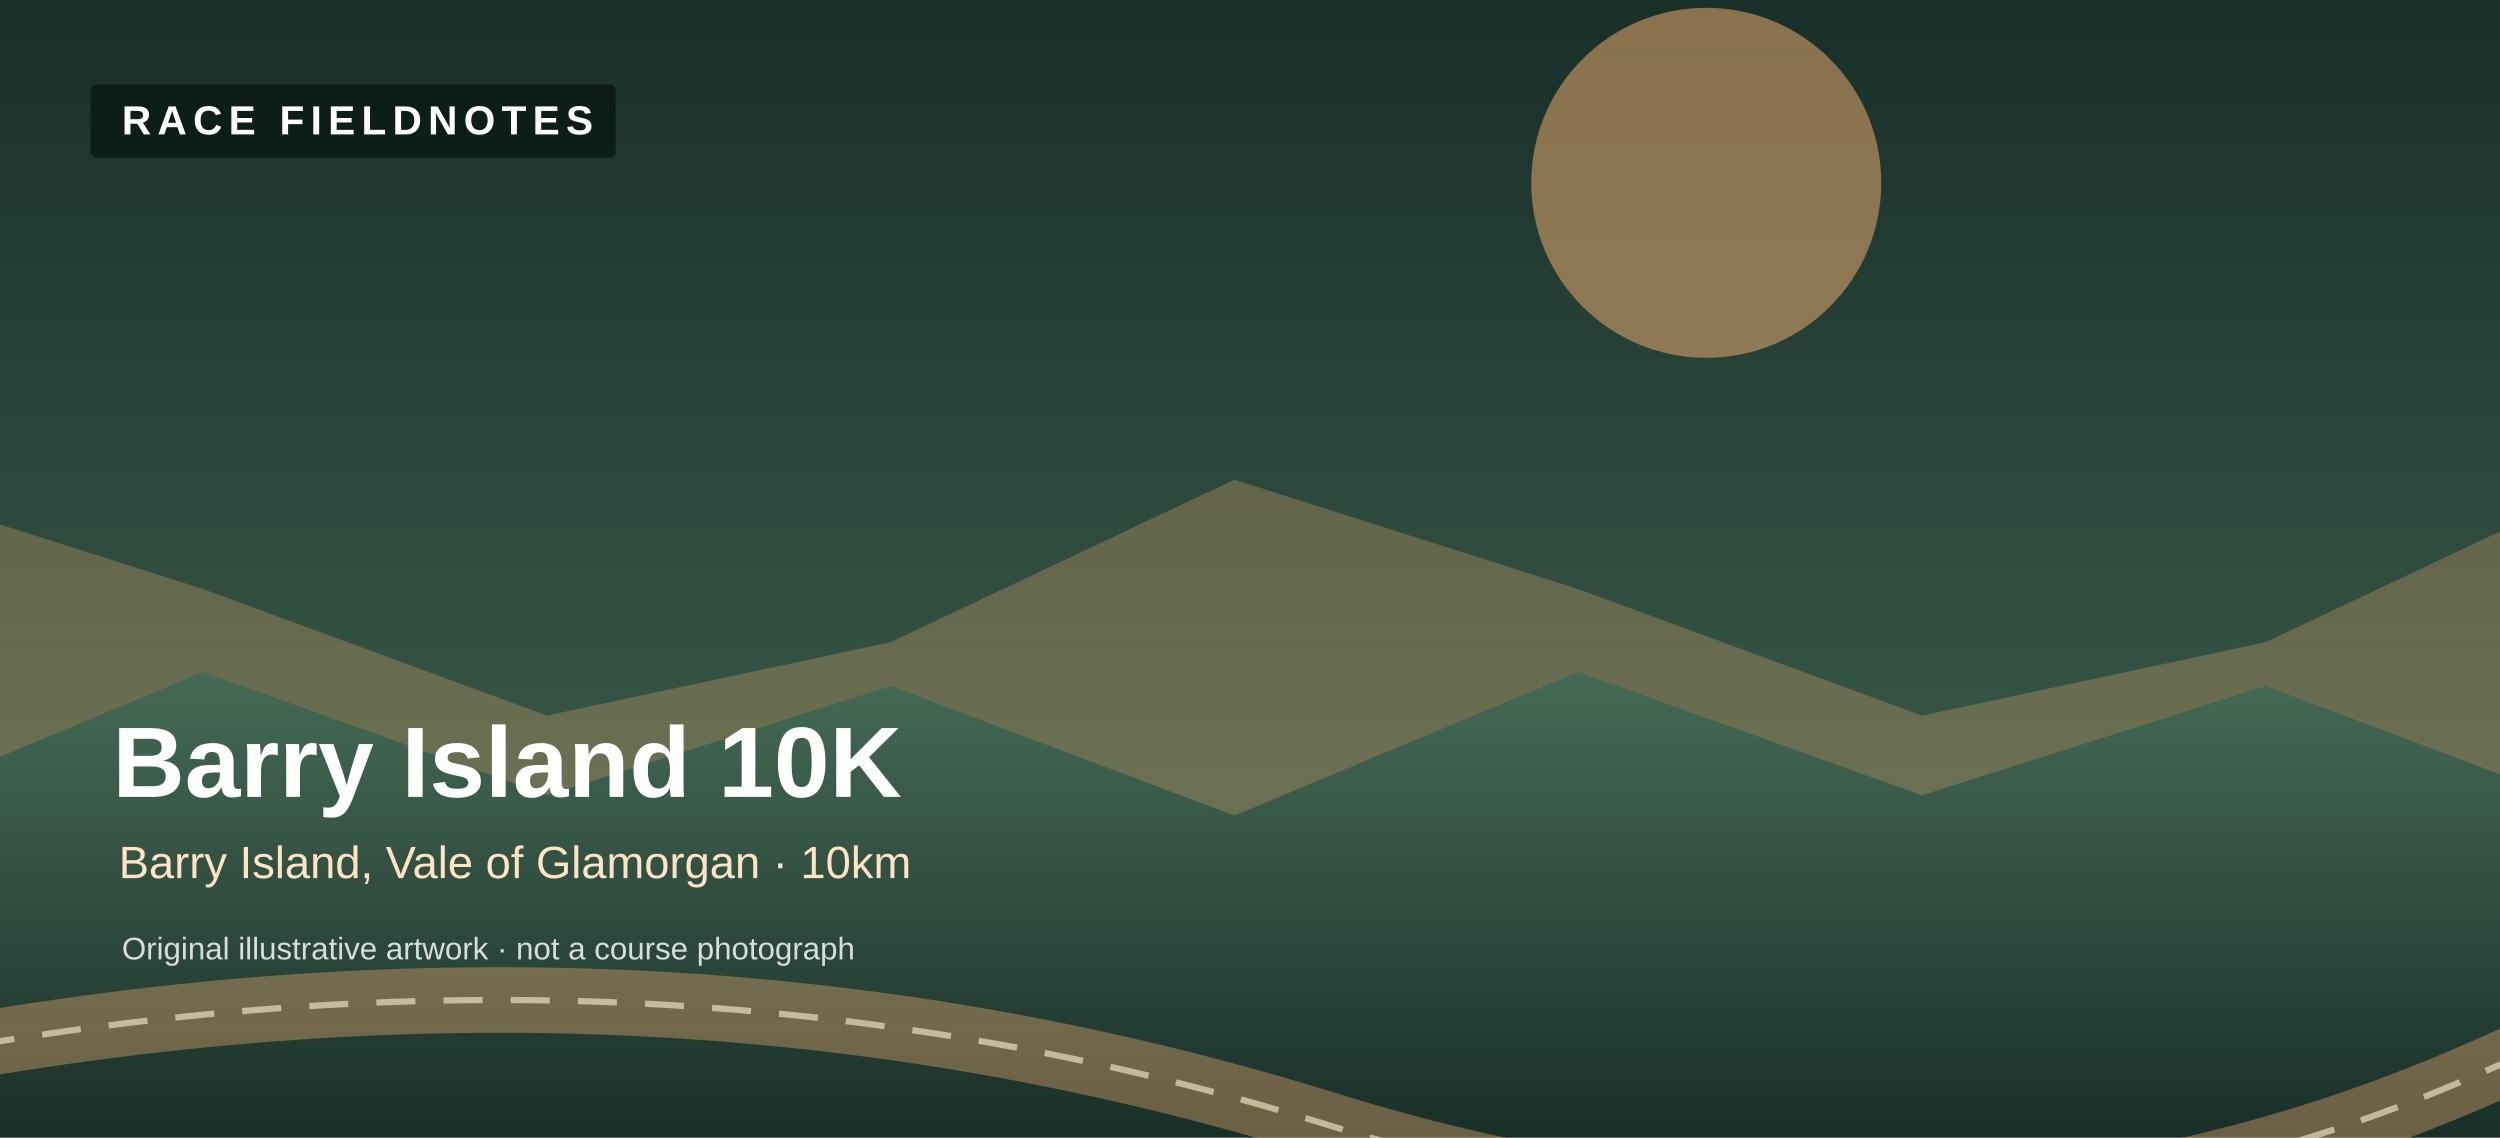
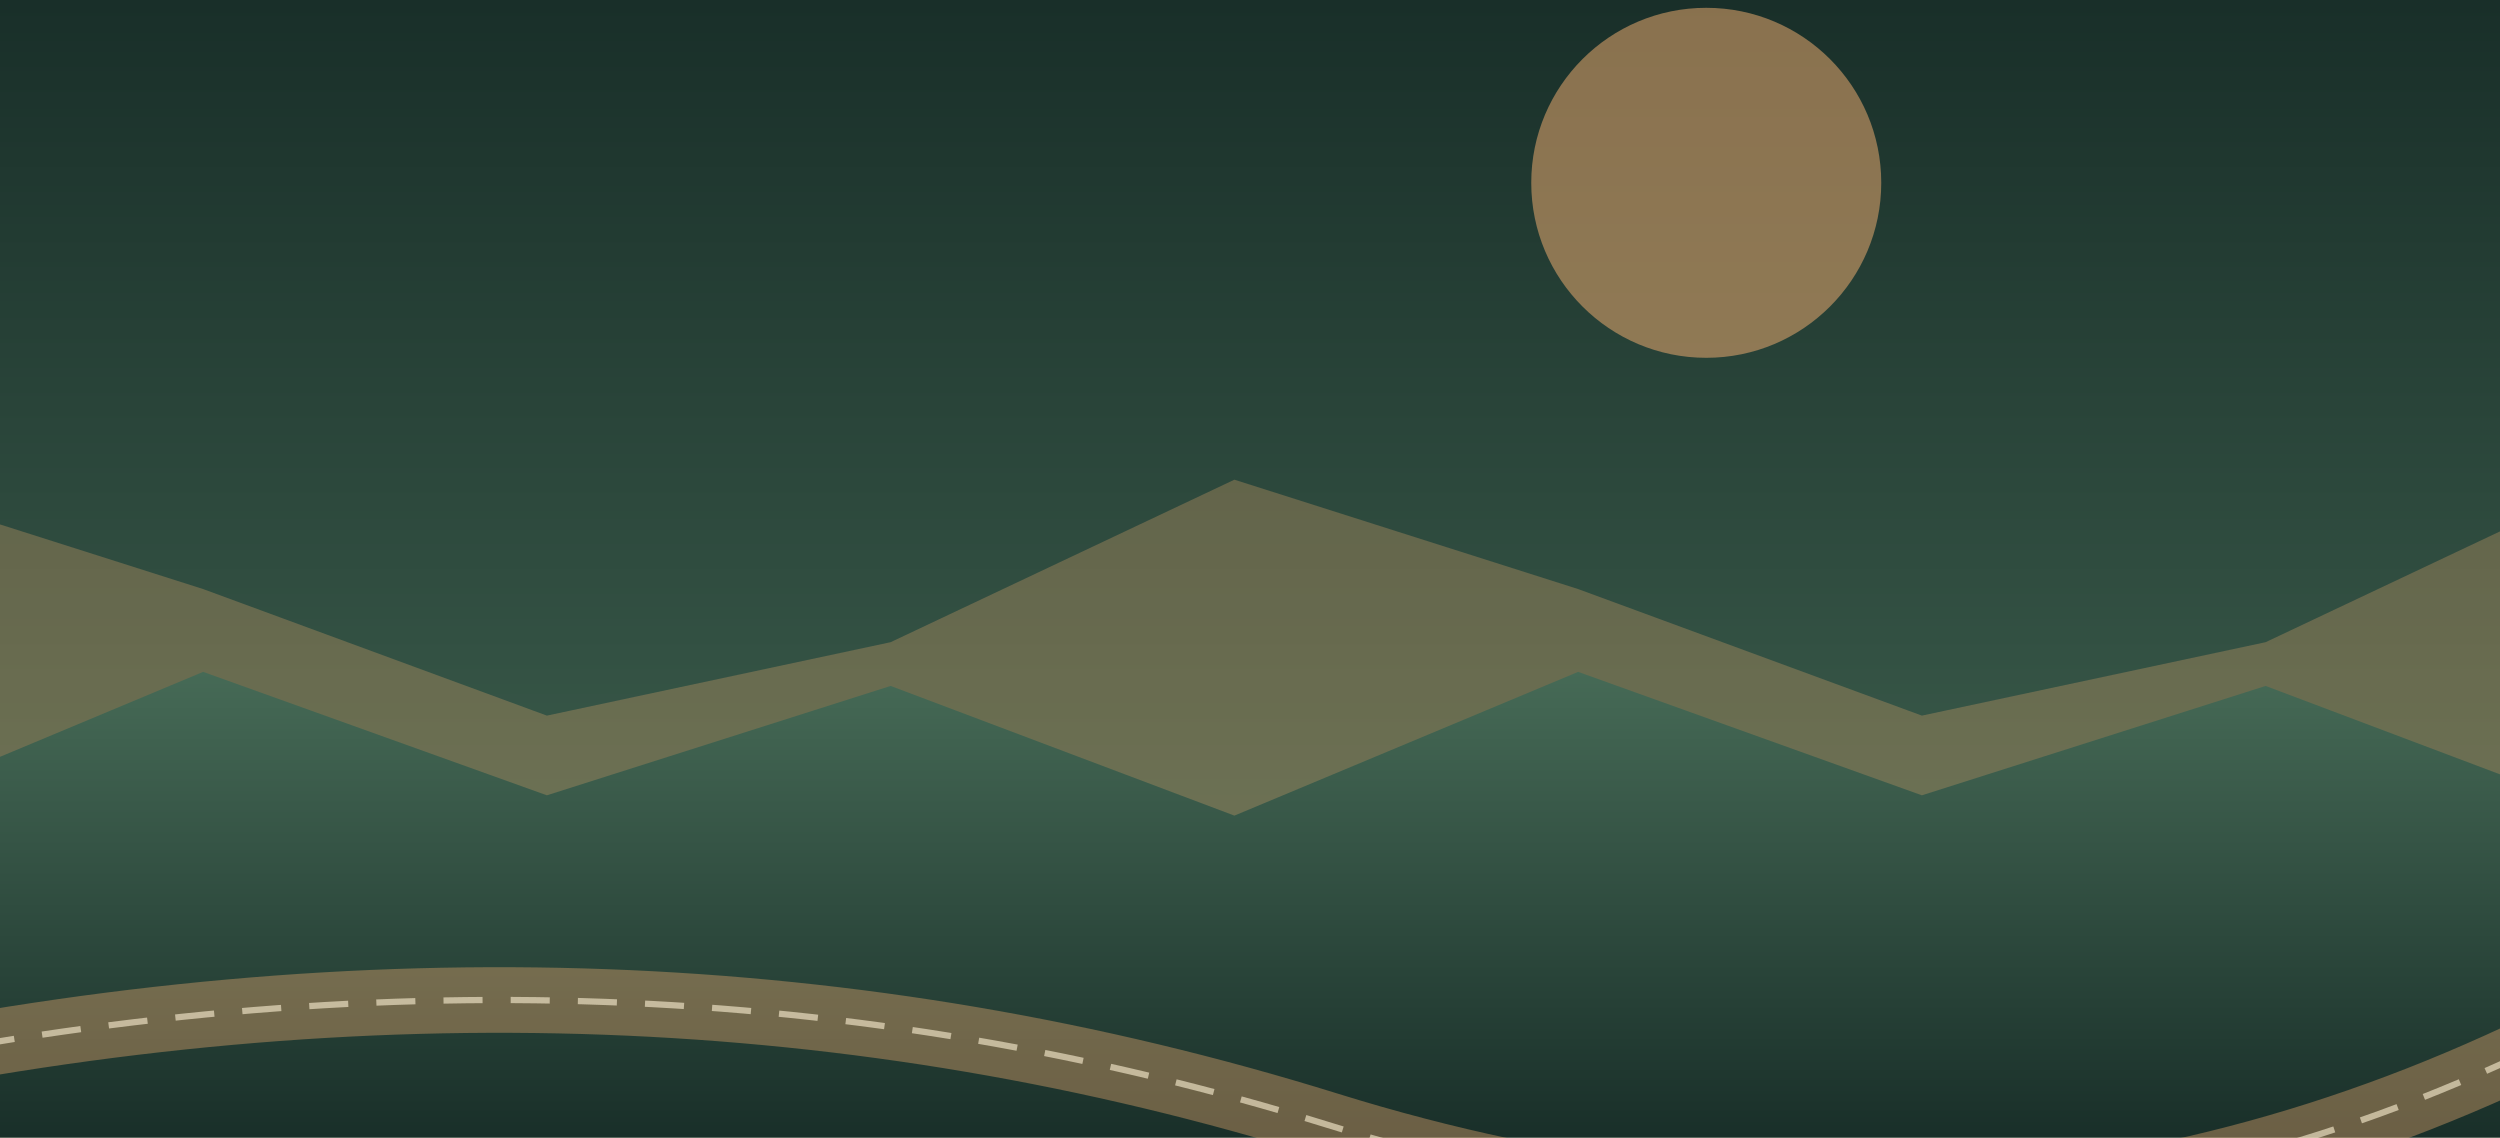
<svg xmlns="http://www.w3.org/2000/svg" width="1600" height="728" viewBox="0 0 1600 728" role="img" aria-label="Illustrated landscape for Barry Island 10K">
  <defs>
    <linearGradient id="sky" x2="0" y2="1">
      <stop stop-color="#192f29" />
      <stop offset="1" stop-color="#466a56" />
    </linearGradient>
    <linearGradient id="land" x2="0" y2="1">
      <stop stop-color="#466a56" />
      <stop offset="1" stop-color="#192f29" />
    </linearGradient>
  </defs>
  <rect width="1600" height="728" fill="url(#sky)" />
  <circle cx="1092" cy="117" r="112" fill="#e5a76d" opacity=".55" />
  <path d="M0 455 L-90,307 130,377 350,458 570,411 790,307 1010,377 1230,458 1450,411 1670,307 L1600 520 L1600 728 H0Z" fill="#e5a76d" opacity=".3" />
  <path d="M0 560 L-90,522 130,430 350,509 570,439 790,522 1010,430 1230,509 1450,439 1670,522 L1600 560 L1600 728 H0Z" fill="url(#land)" />
  <path d="M-100 685 Q400 580 850 720 T1700 630" fill="none" stroke="#e5a76d" stroke-width="42" opacity=".4" />
  <path d="M-100 685 Q400 580 850 720 T1700 630" fill="none" stroke="#f2e7ca" stroke-width="4" opacity=".65" stroke-dasharray="25 18" />
-   <rect x="58" y="54" width="336" height="47" rx="4" fill="#07140f" opacity=".72" />
-   <text x="78" y="86" fill="#fff" font-family="Arial,sans-serif" font-size="26" font-weight="700" letter-spacing="4">RACE FIELDNOTES</text>
-   <text x="72" y="510" fill="#fff" font-family="Arial,sans-serif" font-size="64" font-weight="700" textLength="1450" lengthAdjust="spacingAndGlyphs">Barry Island 10K</text>
-   <text x="76" y="562" fill="#ffe3c5" font-family="Arial,sans-serif" font-size="29">Barry Island, Vale of Glamorgan · 10km</text>
-   <text x="78" y="614" fill="#fff" font-family="Arial,sans-serif" font-size="20" opacity=".82">Original illustrative artwork · not a course photograph</text>
</svg>
